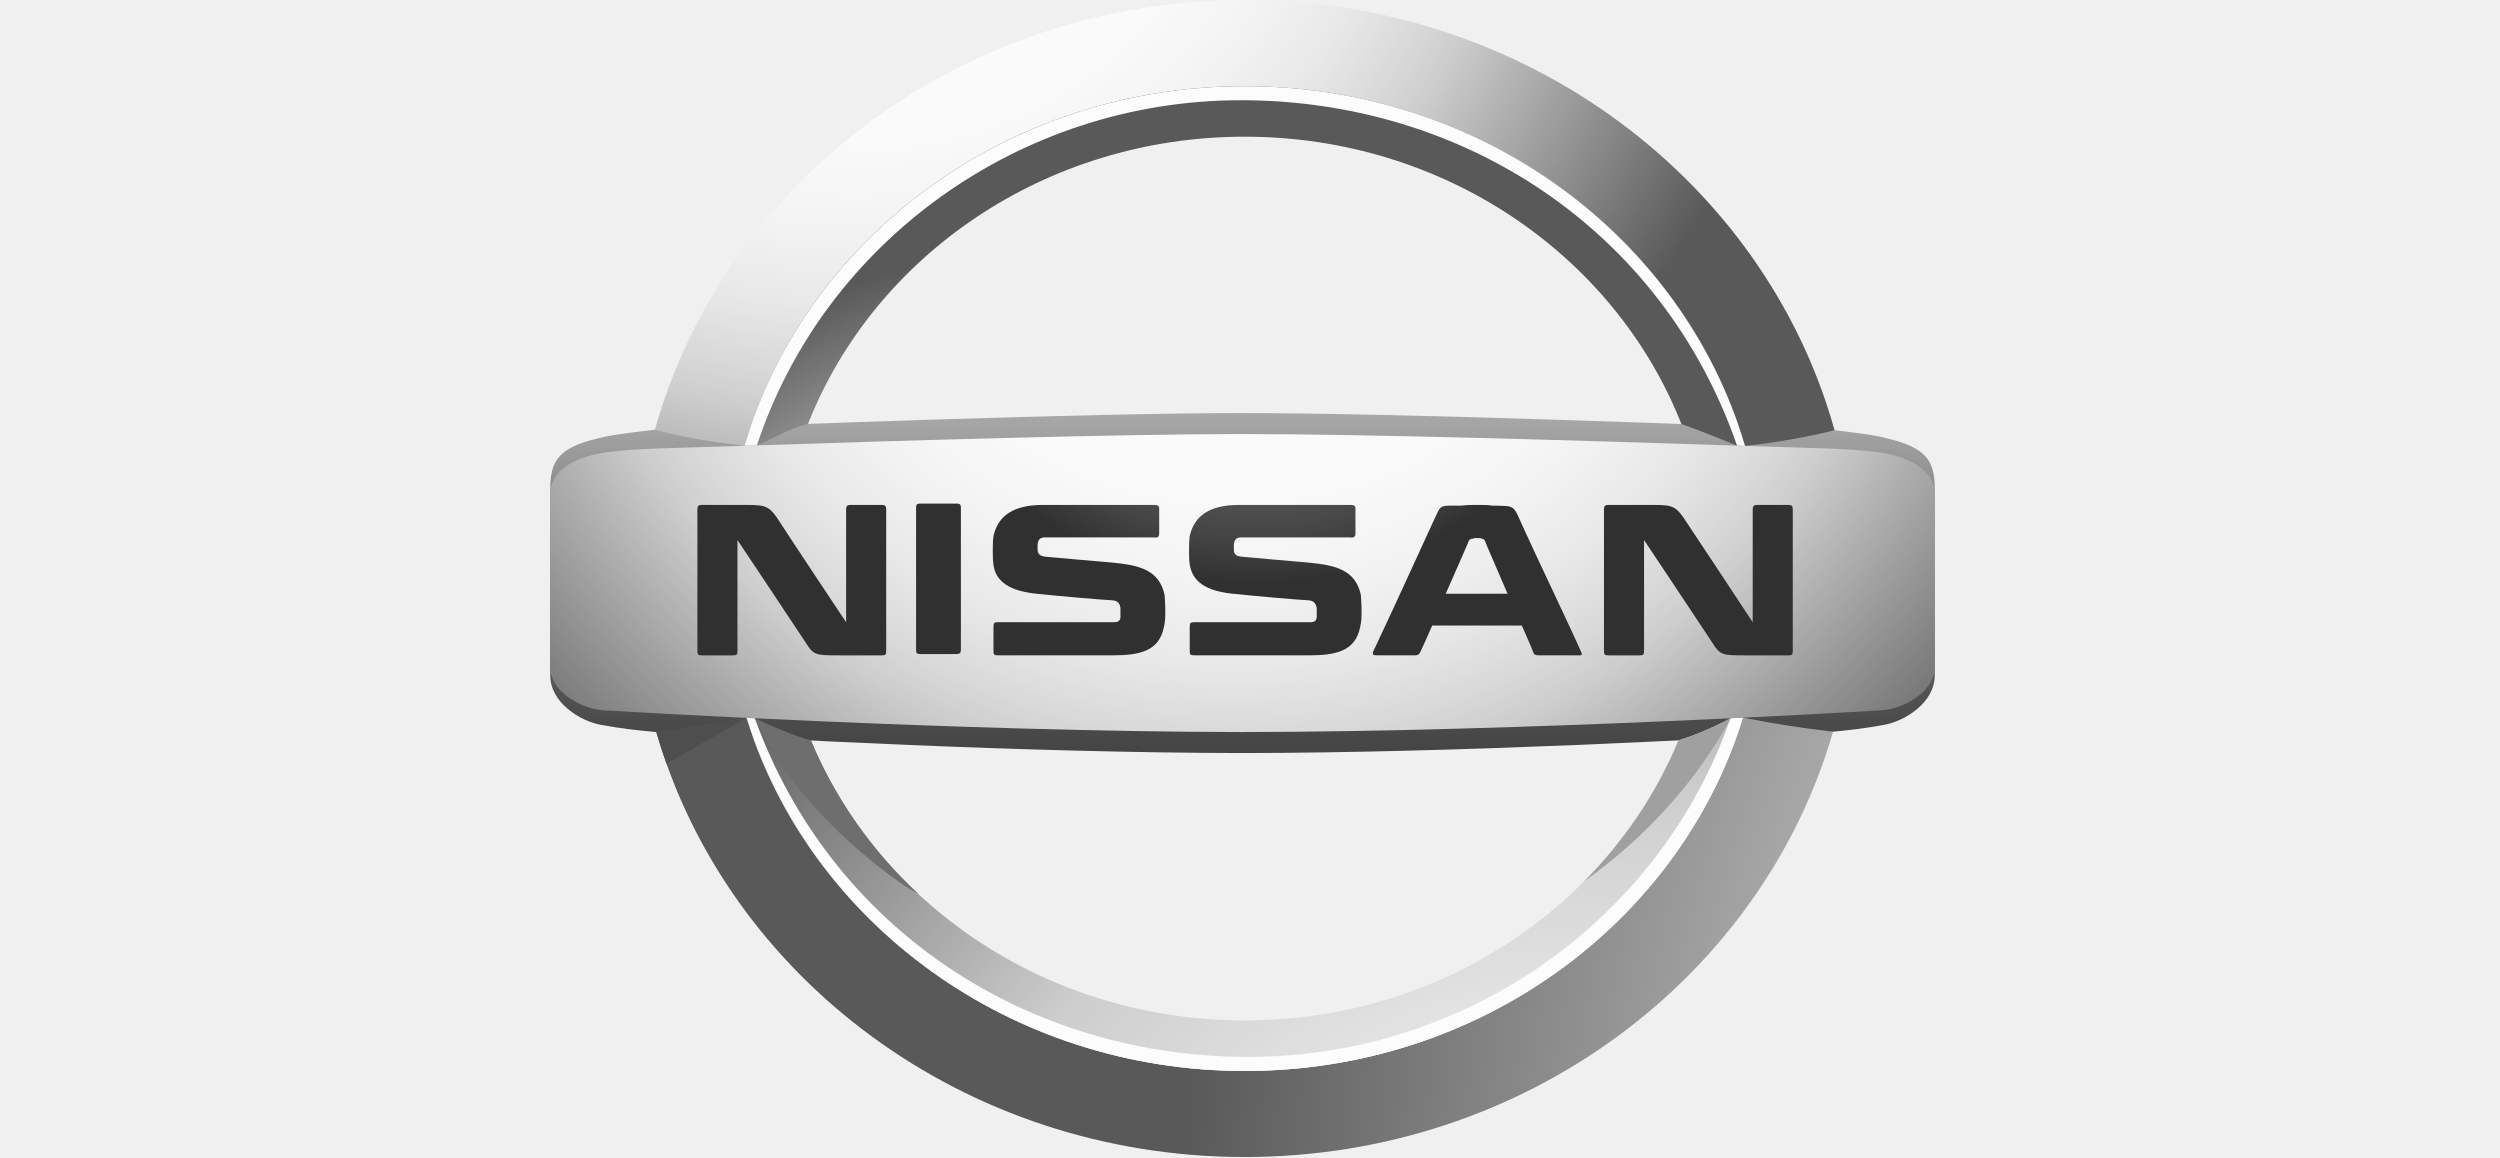
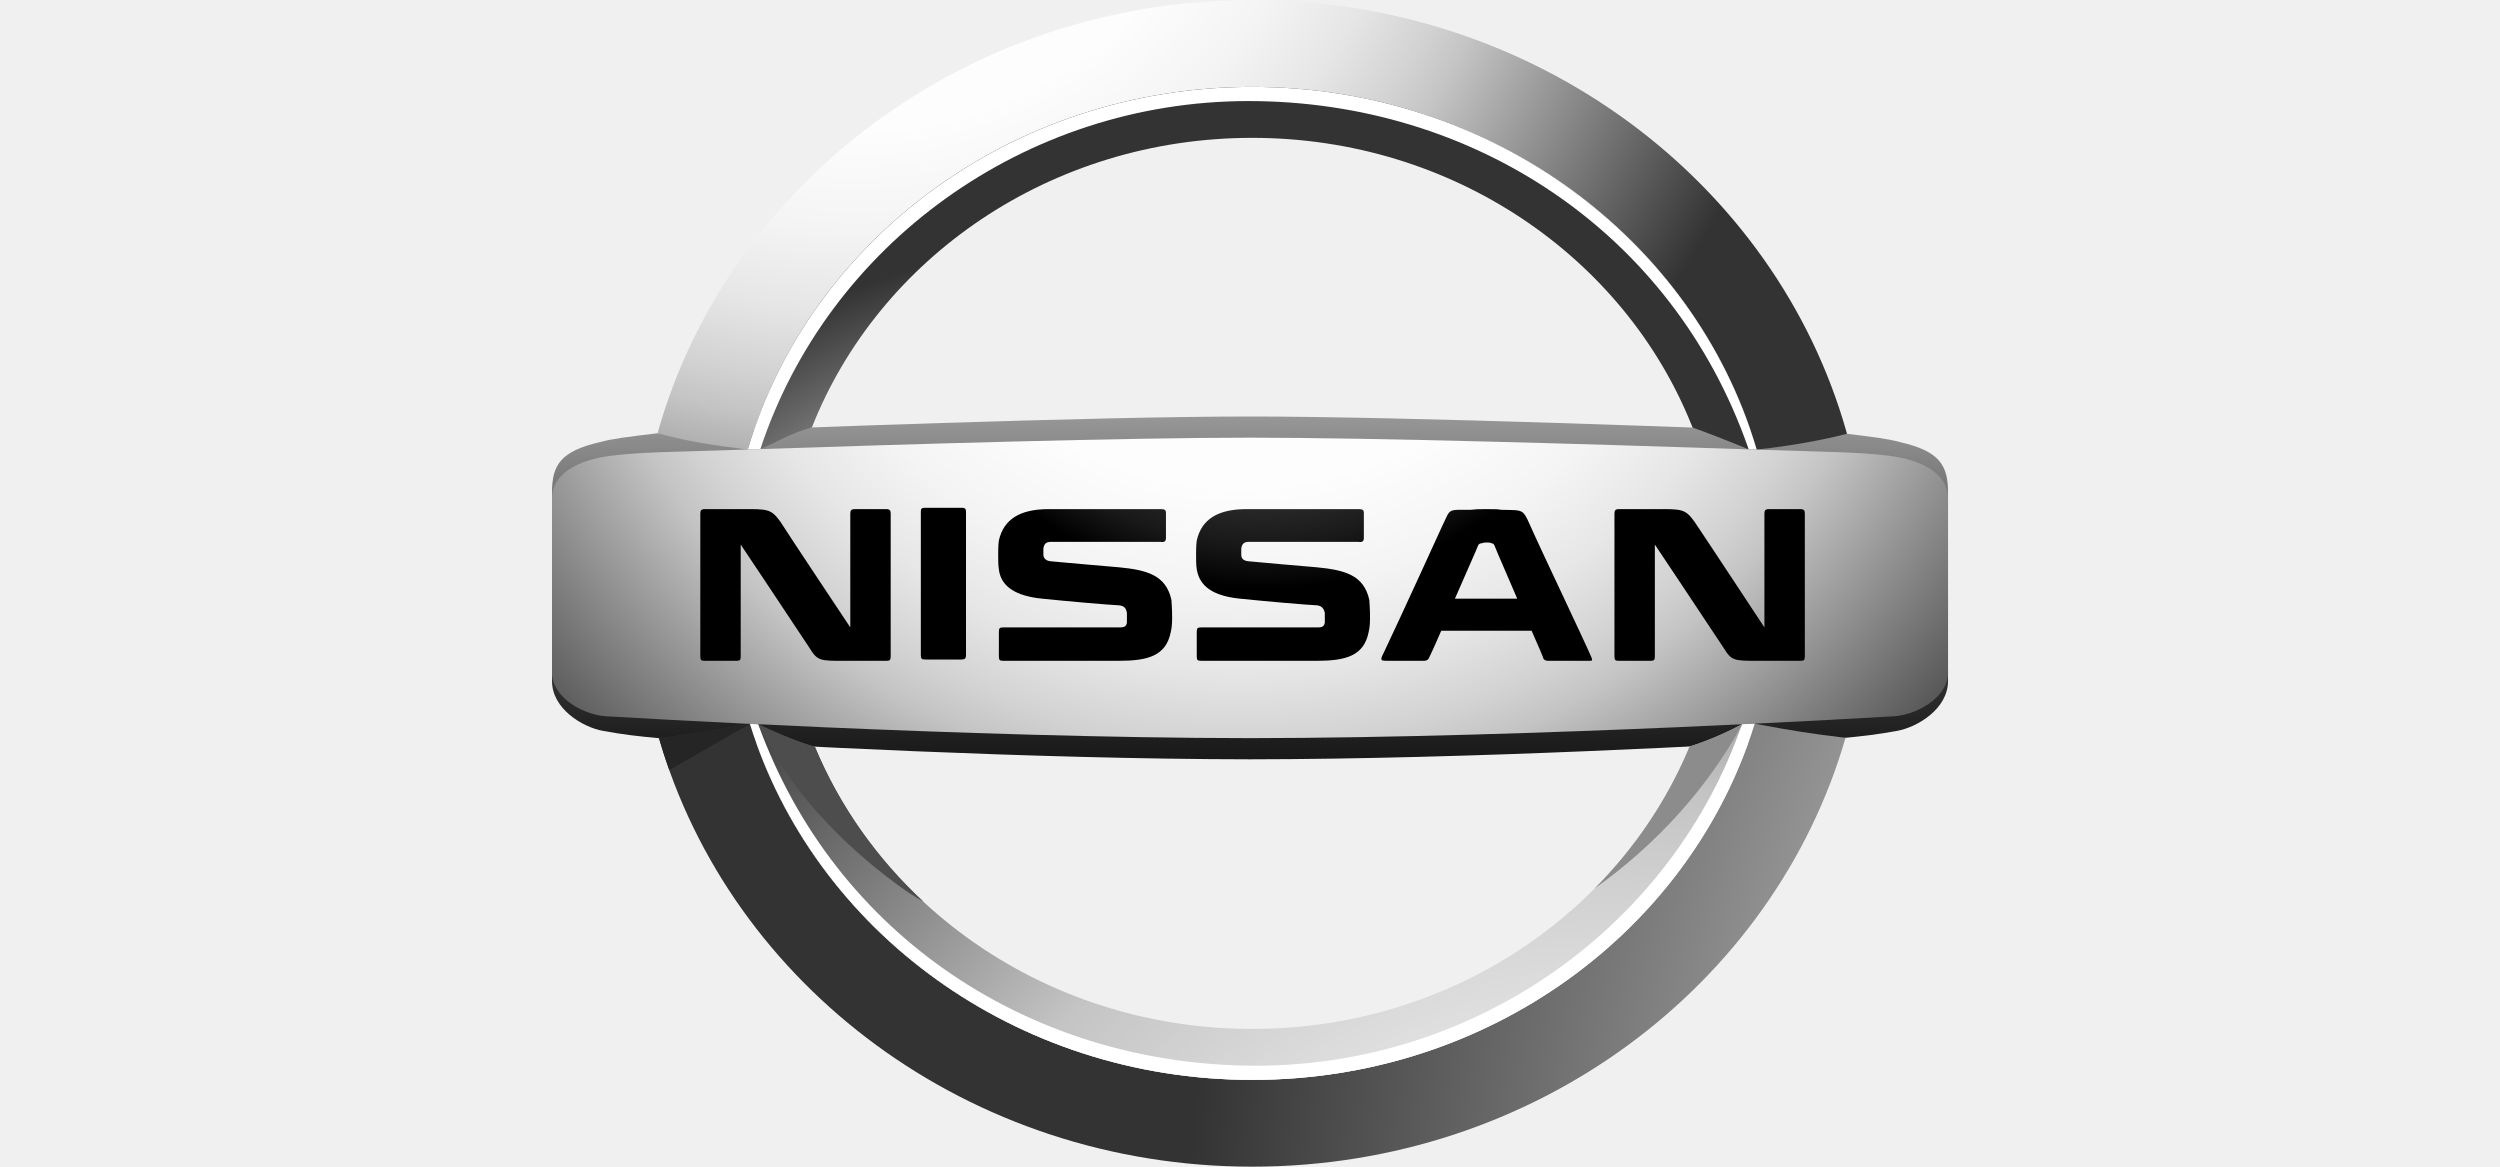
- <svg xmlns="http://www.w3.org/2000/svg" width="121" height="56" viewBox="0 0 121 56" fill="none">
-   <g opacity="0.8">
-     <path d="M91.336 21.22C90.717 21.051 90.027 20.971 88.575 20.796C82.564 20.556 67.708 19.992 60.137 19.992C52.567 19.992 37.711 20.555 31.701 20.796C30.248 20.971 29.557 21.051 28.939 21.22C27.049 21.655 26.633 22.317 26.633 23.638V32.691C26.633 34.013 28.083 34.903 29.083 35.083C30.083 35.264 30.716 35.336 31.769 35.434C37.145 35.759 49.619 36.436 60.137 36.447C70.656 36.437 83.129 35.759 88.505 35.434C89.558 35.336 90.191 35.263 91.192 35.083C92.191 34.903 93.641 34.013 93.641 32.691V23.638C93.641 22.317 93.226 21.655 91.336 21.22Z" fill="url(#paint0_linear_583_6546)" />
-     <path d="M36.03 21.576C38.988 11.534 48.706 4.166 60.243 4.166C71.746 4.166 81.445 11.493 84.432 21.495C84.441 21.53 84.447 21.548 84.458 21.582C86.172 21.394 87.709 21.104 88.794 20.821C88.774 20.757 88.769 20.744 88.752 20.68C85.358 8.767 73.88 0 60.243 0C46.56 0 35.052 8.824 31.699 20.796C33.207 21.199 34.312 21.368 36.03 21.576Z" fill="url(#paint1_radial_583_6546)" />
-     <path d="M84.359 34.737C84.329 34.826 84.296 34.925 84.28 34.974C81.135 44.734 71.563 51.834 60.241 51.834C48.829 51.834 39.197 44.625 36.128 34.746C34.253 35.071 33.619 35.194 31.766 35.434C35.2 47.29 46.646 56 60.241 56C73.841 56 85.292 47.281 88.719 35.416C87.087 35.219 86.125 35.07 84.359 34.737Z" fill="url(#paint2_radial_583_6546)" />
-     <path d="M36.633 21.554C37.345 21.267 38.034 20.809 39.108 20.514C42.309 12.397 50.563 6.616 60.242 6.616C69.891 6.616 78.124 12.361 81.346 20.439C81.357 20.467 81.369 20.5 81.378 20.521C81.932 20.708 83.565 21.354 84.073 21.57C84.145 21.572 84.299 21.577 84.457 21.581C84.448 21.552 84.439 21.523 84.431 21.494C81.443 11.496 71.745 4.171 60.242 4.171C48.709 4.171 38.99 11.535 36.031 21.575C36.202 21.575 36.527 21.561 36.633 21.554Z" fill="url(#paint3_radial_583_6546)" />
-     <path d="M60.059 4.851C70.852 4.851 80.419 11.132 84.043 21.484L84.073 21.572C84.129 21.572 84.334 21.579 84.457 21.583C84.448 21.546 84.438 21.524 84.431 21.495C81.443 11.497 71.745 4.172 60.242 4.172C48.709 4.172 38.99 11.537 36.031 21.577C36.262 21.573 36.373 21.573 36.634 21.555C39.874 11.727 49.346 4.851 60.059 4.851Z" fill="white" />
-     <path d="M83.749 34.765C82.974 35.188 82.009 35.595 81.237 35.832C81.227 35.857 81.183 35.964 81.173 35.989C77.836 43.844 69.722 49.388 60.243 49.388C50.704 49.388 42.549 43.776 39.25 35.844C38.363 35.604 37.036 35.013 36.534 34.767C36.346 34.758 36.245 34.752 36.129 34.746C39.198 44.624 48.832 51.834 60.243 51.834C71.603 51.834 81.2 44.69 84.314 34.882C84.32 34.863 84.355 34.755 84.362 34.737C84.182 34.744 83.907 34.765 83.749 34.765Z" fill="url(#paint4_radial_583_6546)" />
-     <path d="M90.799 21.875C89.207 21.686 88.121 21.706 84.243 21.576C84.067 21.57 83.887 21.564 83.705 21.558C76.673 21.323 66.109 21.008 60.137 21.008C54.166 21.008 43.602 21.323 36.569 21.558C36.387 21.564 36.208 21.57 36.032 21.576C32.153 21.706 31.068 21.686 29.476 21.875C27.884 22.066 26.633 22.746 26.633 23.903V32.299C26.633 33.457 28.14 34.395 29.475 34.395C29.475 34.395 46.477 35.419 60.137 35.431C73.797 35.419 90.799 34.395 90.799 34.395C92.135 34.395 93.641 33.457 93.641 32.299V23.903C93.641 22.746 92.391 22.066 90.799 21.875Z" fill="url(#paint5_radial_583_6546)" />
-     <path d="M83.751 34.765C80.414 44.425 71.031 51.154 60.431 51.154C49.723 51.154 40.222 44.972 36.535 34.765C36.399 34.758 36.265 34.753 36.133 34.745C39.201 44.623 48.837 51.833 60.248 51.833C71.664 51.833 81.301 44.618 84.366 34.735C84.165 34.745 83.96 34.755 83.751 34.765Z" fill="white" />
-     <path d="M83.772 34.765L83.752 34.765C82.977 35.188 82.012 35.595 81.24 35.833C81.23 35.857 81.186 35.964 81.177 35.989C80.121 38.475 78.586 40.729 76.68 42.65C79.664 40.521 82.097 37.831 83.772 34.765Z" fill="#8C8C8C" />
-     <path d="M44.455 43.275C42.211 41.189 40.424 38.664 39.252 35.844C38.364 35.603 37.038 35.012 36.535 34.766C37.072 35.852 37.705 36.891 38.428 37.87C39.905 39.748 41.695 41.421 43.733 42.837C43.97 42.989 44.211 43.135 44.455 43.275Z" fill="#4D4D4D" />
-     <path d="M36.128 34.747V34.746L36.12 34.747C34.251 35.071 33.616 35.195 31.766 35.434C31.915 35.951 32.08 36.46 32.26 36.964L36.128 34.747Z" fill="#252525" />
-     <path d="M73.755 25.593C73.196 24.374 73.394 24.502 72.178 24.471C72.079 24.438 71.815 24.438 71.454 24.438C71.093 24.438 71.027 24.438 70.731 24.471C69.581 24.471 69.778 24.407 69.384 25.208C69.384 25.208 67.41 29.538 66.557 31.334L66.524 31.398C66.36 31.718 66.458 31.718 66.721 31.718H68.496C68.628 31.718 68.693 31.656 68.726 31.59C68.726 31.59 68.989 31.045 69.318 30.275H73.656C73.985 31.013 74.215 31.558 74.215 31.59C74.248 31.687 74.347 31.718 74.445 31.718H76.285C76.549 31.718 76.615 31.752 76.516 31.526C76.187 30.757 74.05 26.266 73.755 25.593ZM69.974 28.736C70.533 27.453 71.093 26.203 71.093 26.17C71.126 26.106 71.192 26.074 71.29 26.074C71.323 26.041 71.422 26.041 71.52 26.041C71.586 26.041 71.684 26.041 71.717 26.074C71.783 26.074 71.85 26.106 71.881 26.202C72.014 26.554 72.506 27.645 72.966 28.736H69.974ZM46.31 24.374C46.474 24.374 46.507 24.438 46.507 24.566V31.431C46.507 31.591 46.474 31.656 46.277 31.656H44.568C44.371 31.656 44.338 31.623 44.338 31.431V24.566C44.338 24.438 44.371 24.374 44.502 24.374H46.31ZM42.661 24.438C42.858 24.438 42.892 24.501 42.892 24.663V31.495C42.892 31.688 42.858 31.72 42.661 31.72H40.656C39.473 31.72 39.375 31.72 38.981 31.079C38.159 29.828 35.693 26.14 35.693 26.14V31.496C35.693 31.689 35.66 31.72 35.464 31.72H33.984C33.787 31.72 33.754 31.689 33.754 31.496V24.663C33.754 24.502 33.787 24.438 33.984 24.438H35.693C36.975 24.438 37.139 24.406 37.6 25.047C37.961 25.625 40.952 30.116 40.952 30.116V24.663C40.952 24.502 40.985 24.438 41.183 24.438H42.661ZM86.54 24.438C86.738 24.438 86.77 24.501 86.77 24.663V31.495C86.77 31.688 86.737 31.72 86.54 31.72H84.537C83.352 31.72 83.253 31.72 82.859 31.079C82.037 29.828 79.572 26.139 79.572 26.139V31.495C79.572 31.688 79.539 31.72 79.341 31.72H77.863C77.666 31.72 77.632 31.688 77.632 31.495V24.663C77.632 24.502 77.667 24.438 77.863 24.438H79.572C80.854 24.438 81.019 24.406 81.478 25.047C81.873 25.625 84.831 30.116 84.831 30.116V24.663C84.831 24.502 84.864 24.438 85.062 24.438H86.54ZM53.837 27.229C55.152 27.357 56.105 27.581 56.368 28.801C56.368 28.896 56.401 29.217 56.401 29.57C56.401 29.795 56.401 30.083 56.335 30.34C56.106 31.495 55.217 31.719 53.838 31.719H48.315C48.117 31.719 48.084 31.688 48.084 31.495V30.34C48.084 30.147 48.117 30.115 48.315 30.115H53.902C54.132 30.115 54.198 30.052 54.23 29.89V29.602V29.409C54.197 29.28 54.165 29.088 53.869 29.057C53.244 29.025 51.404 28.864 50.155 28.736C48.544 28.576 48.15 27.903 48.084 27.325C48.051 27.132 48.051 26.875 48.051 26.651C48.051 26.458 48.051 26.17 48.084 25.945C48.315 24.918 49.103 24.438 50.483 24.438H55.841C56.039 24.438 56.105 24.47 56.105 24.63V25.817C56.105 25.977 56.039 26.041 55.841 26.009H50.582C50.352 26.009 50.254 26.105 50.22 26.33V26.619C50.22 26.779 50.319 26.908 50.549 26.939C51.175 27.004 53.113 27.164 53.837 27.229ZM63.335 27.229C64.651 27.357 65.603 27.581 65.867 28.801C65.867 28.896 65.9 29.217 65.9 29.57C65.9 29.795 65.9 30.083 65.834 30.34C65.604 31.495 64.717 31.719 63.336 31.719H57.814C57.616 31.719 57.583 31.688 57.583 31.495V30.34C57.583 30.147 57.616 30.115 57.814 30.115H63.401C63.631 30.115 63.696 30.052 63.73 29.89V29.602V29.409C63.696 29.28 63.631 29.088 63.368 29.057C62.744 29.025 60.903 28.864 59.654 28.736C58.043 28.576 57.682 27.903 57.583 27.325C57.55 27.132 57.55 26.875 57.55 26.651C57.55 26.458 57.55 26.17 57.583 25.945C57.814 24.918 58.602 24.438 59.982 24.438H65.341C65.537 24.438 65.604 24.47 65.604 24.63V25.817C65.604 25.977 65.537 26.041 65.341 26.009H60.081C59.851 26.009 59.753 26.105 59.72 26.33V26.619C59.72 26.779 59.786 26.908 60.049 26.939C60.674 27.004 62.612 27.164 63.335 27.229Z" fill="url(#paint6_radial_583_6546)" />
-   </g>
+ <svg xmlns="http://www.w3.org/2000/svg" width="120" height="56" viewBox="0 0 120 56" fill="none">
+   <path d="M91.199 21.22C90.58 21.051 89.891 20.971 88.438 20.796C82.427 20.556 67.571 19.992 60.001 19.992C52.431 19.992 37.575 20.555 31.564 20.796C30.111 20.971 29.421 21.051 28.802 21.22C26.912 21.655 26.496 22.317 26.496 23.638V32.691C26.496 34.013 27.947 34.903 28.946 35.083C29.947 35.264 30.58 35.336 31.632 35.434C37.008 35.759 49.482 36.436 60 36.447C70.519 36.437 82.992 35.759 88.369 35.434C89.421 35.336 90.054 35.263 91.055 35.083C92.054 34.903 93.505 34.013 93.505 32.691V23.638C93.505 22.317 93.089 21.655 91.199 21.22Z" fill="url(#paint0_linear_655_6566)" />
+   <path d="M35.893 21.576C38.851 11.534 48.57 4.166 60.106 4.166C71.609 4.166 81.308 11.493 84.295 21.495C84.304 21.53 84.311 21.548 84.321 21.582C86.036 21.394 87.572 21.104 88.657 20.821C88.638 20.757 88.633 20.744 88.616 20.68C85.221 8.767 73.743 0 60.106 0C46.423 0 34.915 8.824 31.562 20.796C33.071 21.199 34.175 21.368 35.893 21.576Z" fill="url(#paint1_radial_655_6566)" />
+   <path d="M84.224 34.737C84.194 34.826 84.161 34.925 84.145 34.974C81 44.734 71.428 51.834 60.106 51.834C48.695 51.834 39.062 44.625 35.993 34.746C34.118 35.071 33.484 35.194 31.631 35.434C35.065 47.29 46.511 56 60.106 56C73.707 56 85.157 47.281 88.585 35.416C86.952 35.219 85.99 35.07 84.224 34.737Z" fill="url(#paint2_radial_655_6566)" />
+   <path d="M36.498 21.554C37.209 21.267 37.898 20.809 38.972 20.514C42.173 12.397 50.427 6.617 60.106 6.617C69.756 6.617 77.989 12.361 81.21 20.439C81.221 20.467 81.233 20.5 81.242 20.521C81.796 20.708 83.429 21.354 83.937 21.57C84.009 21.572 84.163 21.577 84.322 21.581C84.312 21.552 84.303 21.523 84.295 21.494C81.308 11.496 71.609 4.171 60.106 4.171C48.573 4.171 38.854 11.535 35.895 21.575C36.066 21.575 36.392 21.561 36.498 21.554Z" fill="url(#paint3_radial_655_6566)" />
+   <path d="M59.924 4.851C70.716 4.851 80.284 11.132 83.907 21.484L83.937 21.572C83.993 21.572 84.199 21.579 84.322 21.583C84.312 21.546 84.302 21.524 84.295 21.496C81.308 11.498 71.609 4.172 60.106 4.172C48.573 4.172 38.854 11.537 35.895 21.577C36.126 21.573 36.237 21.573 36.498 21.555C39.738 11.727 49.21 4.851 59.924 4.851Z" fill="white" />
+   <path d="M83.612 34.765C82.837 35.188 81.872 35.595 81.1 35.832C81.09 35.857 81.046 35.964 81.037 35.989C77.699 43.844 69.585 49.388 60.106 49.388C50.568 49.388 42.412 43.776 39.113 35.844C38.226 35.604 36.899 35.013 36.397 34.767C36.209 34.758 36.108 34.752 35.992 34.746C39.061 44.624 48.695 51.834 60.106 51.834C71.466 51.834 81.063 44.69 84.177 34.882C84.184 34.863 84.218 34.755 84.226 34.737C84.046 34.744 83.771 34.765 83.612 34.765Z" fill="url(#paint4_radial_655_6566)" />
+   <path d="M90.662 21.875C89.07 21.686 87.984 21.706 84.106 21.576C83.93 21.57 83.751 21.564 83.569 21.558C76.536 21.323 65.972 21.008 60 21.008C54.029 21.008 43.465 21.323 36.432 21.558C36.25 21.564 36.072 21.57 35.896 21.576C32.017 21.706 30.931 21.686 29.339 21.875C27.747 22.066 26.496 22.746 26.496 23.903V32.299C26.496 33.457 28.003 34.395 29.339 34.395C29.339 34.395 46.341 35.419 60 35.431C73.66 35.419 90.662 34.395 90.662 34.395C91.998 34.395 93.505 33.457 93.505 32.299V23.903C93.505 22.746 92.254 22.066 90.662 21.875Z" fill="url(#paint5_radial_655_6566)" />
+   <path d="M83.613 34.765C80.277 44.425 70.893 51.154 60.293 51.154C49.585 51.154 40.084 44.972 36.397 34.765C36.261 34.758 36.127 34.753 35.995 34.745C39.063 44.623 48.699 51.833 60.111 51.833C71.526 51.833 81.163 44.618 84.228 34.735C84.027 34.745 83.822 34.755 83.613 34.765Z" fill="white" />
+   <path d="M83.633 34.765L83.612 34.765C82.837 35.188 81.873 35.595 81.1 35.833C81.09 35.857 81.046 35.964 81.037 35.989C79.981 38.475 78.446 40.729 76.54 42.65C79.524 40.521 81.958 37.831 83.633 34.765Z" fill="#8C8C8C" />
+   <path d="M44.318 43.275C42.074 41.189 40.288 38.664 39.115 35.844C38.227 35.603 36.901 35.012 36.398 34.766C36.935 35.852 37.569 36.891 38.291 37.87C39.768 39.748 41.558 41.421 43.596 42.837C43.834 42.989 44.074 43.135 44.318 43.275Z" fill="#4D4D4D" />
+   <path d="M35.993 34.747V34.746L35.985 34.747C34.116 35.071 33.482 35.195 31.631 35.434C31.78 35.951 31.945 36.46 32.125 36.964L35.993 34.747Z" fill="#252525" />
+   <path d="M73.616 25.593C73.057 24.374 73.255 24.502 72.039 24.47C71.94 24.438 71.676 24.438 71.315 24.438C70.955 24.438 70.888 24.438 70.592 24.47C69.442 24.47 69.639 24.406 69.245 25.208C69.245 25.208 67.272 29.538 66.418 31.334L66.385 31.398C66.221 31.718 66.32 31.718 66.582 31.718H68.358C68.49 31.718 68.555 31.655 68.587 31.59C68.587 31.59 68.85 31.045 69.179 30.275H73.517C73.847 31.013 74.076 31.558 74.076 31.59C74.109 31.687 74.208 31.718 74.306 31.718H76.147C76.41 31.718 76.476 31.752 76.377 31.526C76.048 30.757 73.912 26.266 73.616 25.593ZM69.836 28.736C70.394 27.453 70.954 26.203 70.954 26.17C70.987 26.106 71.053 26.074 71.151 26.074C71.184 26.041 71.283 26.041 71.382 26.041C71.448 26.041 71.545 26.041 71.579 26.074C71.644 26.074 71.711 26.106 71.742 26.202C71.875 26.554 72.367 27.645 72.827 28.736H69.836ZM46.171 24.374C46.335 24.374 46.368 24.437 46.368 24.566V31.431C46.368 31.59 46.335 31.656 46.139 31.656H44.429C44.232 31.656 44.2 31.623 44.2 31.431V24.566C44.2 24.437 44.232 24.374 44.363 24.374H46.171ZM42.523 24.437C42.719 24.437 42.753 24.501 42.753 24.662V31.495C42.753 31.688 42.719 31.72 42.523 31.72H40.517C39.335 31.72 39.236 31.72 38.842 31.079C38.02 29.828 35.554 26.139 35.554 26.139V31.496C35.554 31.689 35.522 31.72 35.325 31.72H33.845C33.648 31.72 33.615 31.689 33.615 31.496V24.662C33.615 24.502 33.648 24.437 33.845 24.437H35.554C36.836 24.437 37.001 24.406 37.462 25.047C37.823 25.625 40.814 30.115 40.814 30.115V24.662C40.814 24.502 40.846 24.437 41.044 24.437H42.523ZM86.401 24.437C86.6 24.437 86.632 24.501 86.632 24.662V31.495C86.632 31.688 86.599 31.72 86.401 31.72H84.398C83.214 31.72 83.115 31.72 82.721 31.079C81.898 29.827 79.433 26.139 79.433 26.139V31.495C79.433 31.688 79.4 31.72 79.203 31.72H77.725C77.528 31.72 77.494 31.688 77.494 31.495V24.662C77.494 24.502 77.528 24.437 77.725 24.437H79.433C80.715 24.437 80.88 24.406 81.339 25.047C81.734 25.625 84.692 30.115 84.692 30.115V24.662C84.692 24.502 84.726 24.437 84.923 24.437H86.401ZM53.698 27.229C55.013 27.357 55.967 27.581 56.229 28.801C56.229 28.896 56.262 29.217 56.262 29.57C56.262 29.795 56.262 30.083 56.196 30.34C55.967 31.495 55.079 31.719 53.699 31.719H48.176C47.979 31.719 47.946 31.688 47.946 31.495V30.34C47.946 30.147 47.979 30.115 48.176 30.115H53.763C53.993 30.115 54.059 30.051 54.092 29.89V29.601V29.409C54.059 29.28 54.026 29.088 53.73 29.057C53.106 29.025 51.266 28.864 50.016 28.736C48.405 28.575 48.011 27.902 47.945 27.325C47.913 27.132 47.913 26.875 47.913 26.651C47.913 26.458 47.913 26.17 47.945 25.945C48.176 24.918 48.965 24.437 50.345 24.437H55.702C55.9 24.437 55.966 24.47 55.966 24.63V25.817C55.966 25.977 55.9 26.041 55.702 26.009H50.443C50.213 26.009 50.115 26.105 50.082 26.33V26.618C50.082 26.779 50.18 26.907 50.41 26.939C51.036 27.004 52.975 27.164 53.698 27.229ZM63.196 27.229C64.512 27.357 65.465 27.581 65.728 28.801C65.728 28.896 65.761 29.217 65.761 29.57C65.761 29.795 65.761 30.083 65.695 30.34C65.466 31.495 64.579 31.719 63.197 31.719H57.675C57.478 31.719 57.444 31.688 57.444 31.495V30.34C57.444 30.147 57.478 30.115 57.675 30.115H63.263C63.493 30.115 63.557 30.051 63.591 29.89V29.601V29.409C63.557 29.28 63.492 29.088 63.229 29.057C62.605 29.025 60.764 28.864 59.516 28.736C57.904 28.575 57.544 27.902 57.444 27.325C57.412 27.132 57.412 26.875 57.412 26.651C57.412 26.458 57.412 26.17 57.444 25.945C57.675 24.918 58.464 24.437 59.844 24.437H65.202C65.398 24.437 65.465 24.47 65.465 24.63V25.817C65.465 25.977 65.398 26.041 65.202 26.009H59.943C59.713 26.009 59.614 26.105 59.581 26.33V26.618C59.581 26.779 59.647 26.907 59.91 26.939C60.535 27.004 62.474 27.164 63.196 27.229Z" fill="url(#paint6_radial_655_6566)" />
  <defs>
-     <linearGradient id="paint0_linear_583_6546" x1="60.137" y1="0.827" x2="60.137" y2="46.408" gradientUnits="userSpaceOnUse">
+     <linearGradient id="paint0_linear_655_6566" x1="60" y1="0.827" x2="60" y2="46.408" gradientUnits="userSpaceOnUse">
      <stop offset="0.194" stop-color="white" />
      <stop offset="0.208" stop-color="#F8F8F8" />
      <stop offset="0.366" stop-color="#AEAEAE" />
      <stop offset="0.513" stop-color="#707070" />
      <stop offset="0.647" stop-color="#404040" />
      <stop offset="0.764" stop-color="#1D1D1D" />
      <stop offset="0.86" stop-color="#080808" />
      <stop offset="0.922" />
    </linearGradient>
-     <radialGradient id="paint1_radial_583_6546" cx="0" cy="0" r="1" gradientUnits="userSpaceOnUse" gradientTransform="translate(41.326 -11.2576) scale(46.726 45.6017)">
+     <radialGradient id="paint1_radial_655_6566" cx="0" cy="0" r="1" gradientUnits="userSpaceOnUse" gradientTransform="translate(41.1893 -11.2576) scale(46.726 45.6017)">
      <stop offset="0.202" stop-color="white" />
      <stop offset="0.382" stop-color="#FDFDFD" />
      <stop offset="0.487" stop-color="#F4F4F4" />
      <stop offset="0.573" stop-color="#E6E6E6" />
      <stop offset="0.648" stop-color="#D2D2D2" />
      <stop offset="0.689" stop-color="#C4C4C4" />
      <stop offset="1" stop-color="#333333" />
    </radialGradient>
-     <radialGradient id="paint2_radial_583_6546" cx="0" cy="0" r="1" gradientUnits="userSpaceOnUse" gradientTransform="translate(154.404 61.7852) scale(97.3131 94.9715)">
+     <radialGradient id="paint2_radial_655_6566" cx="0" cy="0" r="1" gradientUnits="userSpaceOnUse" gradientTransform="translate(154.269 61.7852) scale(97.3131 94.9715)">
      <stop offset="0.202" stop-color="white" />
      <stop offset="0.368" stop-color="#E4E4E4" />
      <stop offset="0.594" stop-color="#C4C4C4" />
      <stop offset="1" stop-color="#333333" />
    </radialGradient>
-     <radialGradient id="paint3_radial_583_6546" cx="0" cy="0" r="1" gradientUnits="userSpaceOnUse" gradientTransform="translate(52.5488 40.8265) scale(29.8754 29.1565)">
+     <radialGradient id="paint3_radial_655_6566" cx="0" cy="0" r="1" gradientUnits="userSpaceOnUse" gradientTransform="translate(52.4131 40.8266) scale(29.8754 29.1565)">
      <stop offset="0.202" stop-color="white" />
      <stop offset="0.368" stop-color="#E4E4E4" />
      <stop offset="0.594" stop-color="#C4C4C4" />
      <stop offset="1" stop-color="#333333" />
    </radialGradient>
-     <radialGradient id="paint4_radial_583_6546" cx="0" cy="0" r="1" gradientUnits="userSpaceOnUse" gradientTransform="translate(76.658 70.6405) scale(56.6872 55.3231)">
+     <radialGradient id="paint4_radial_655_6566" cx="0" cy="0" r="1" gradientUnits="userSpaceOnUse" gradientTransform="translate(76.5213 70.6405) scale(56.6872 55.3231)">
      <stop offset="0.202" stop-color="white" />
      <stop offset="0.368" stop-color="#E4E4E4" />
      <stop offset="0.594" stop-color="#C4C4C4" />
      <stop offset="1" stop-color="#333333" />
    </radialGradient>
-     <radialGradient id="paint5_radial_583_6546" cx="0" cy="0" r="1" gradientUnits="userSpaceOnUse" gradientTransform="translate(59.6881 5.76905) scale(45.0471 43.9632)">
+     <radialGradient id="paint5_radial_655_6566" cx="0" cy="0" r="1" gradientUnits="userSpaceOnUse" gradientTransform="translate(59.5514 5.76905) scale(45.0471 43.9632)">
      <stop offset="0.202" stop-color="white" />
      <stop offset="0.397" stop-color="#FDFDFD" />
      <stop offset="0.51" stop-color="#F4F4F4" />
      <stop offset="0.603" stop-color="#E6E6E6" />
      <stop offset="0.684" stop-color="#D2D2D2" />
      <stop offset="0.728" stop-color="#C4C4C4" />
      <stop offset="1" stop-color="#4D4D4D" />
    </radialGradient>
-     <radialGradient id="paint6_radial_583_6546" cx="0" cy="0" r="1" gradientUnits="userSpaceOnUse" gradientTransform="translate(60.7339 10.1711) scale(30.3418 29.6117)">
+     <radialGradient id="paint6_radial_655_6566" cx="0" cy="0" r="1" gradientUnits="userSpaceOnUse" gradientTransform="translate(60.5952 10.1709) scale(30.3418 29.6117)">
      <stop offset="0.111" stop-color="#4D4D4D" />
      <stop offset="0.248" stop-color="#494949" />
      <stop offset="0.355" stop-color="#404040" />
      <stop offset="0.451" stop-color="#2F2F2F" />
      <stop offset="0.541" stop-color="#181818" />
      <stop offset="0.611" />
    </radialGradient>
  </defs>
</svg>
